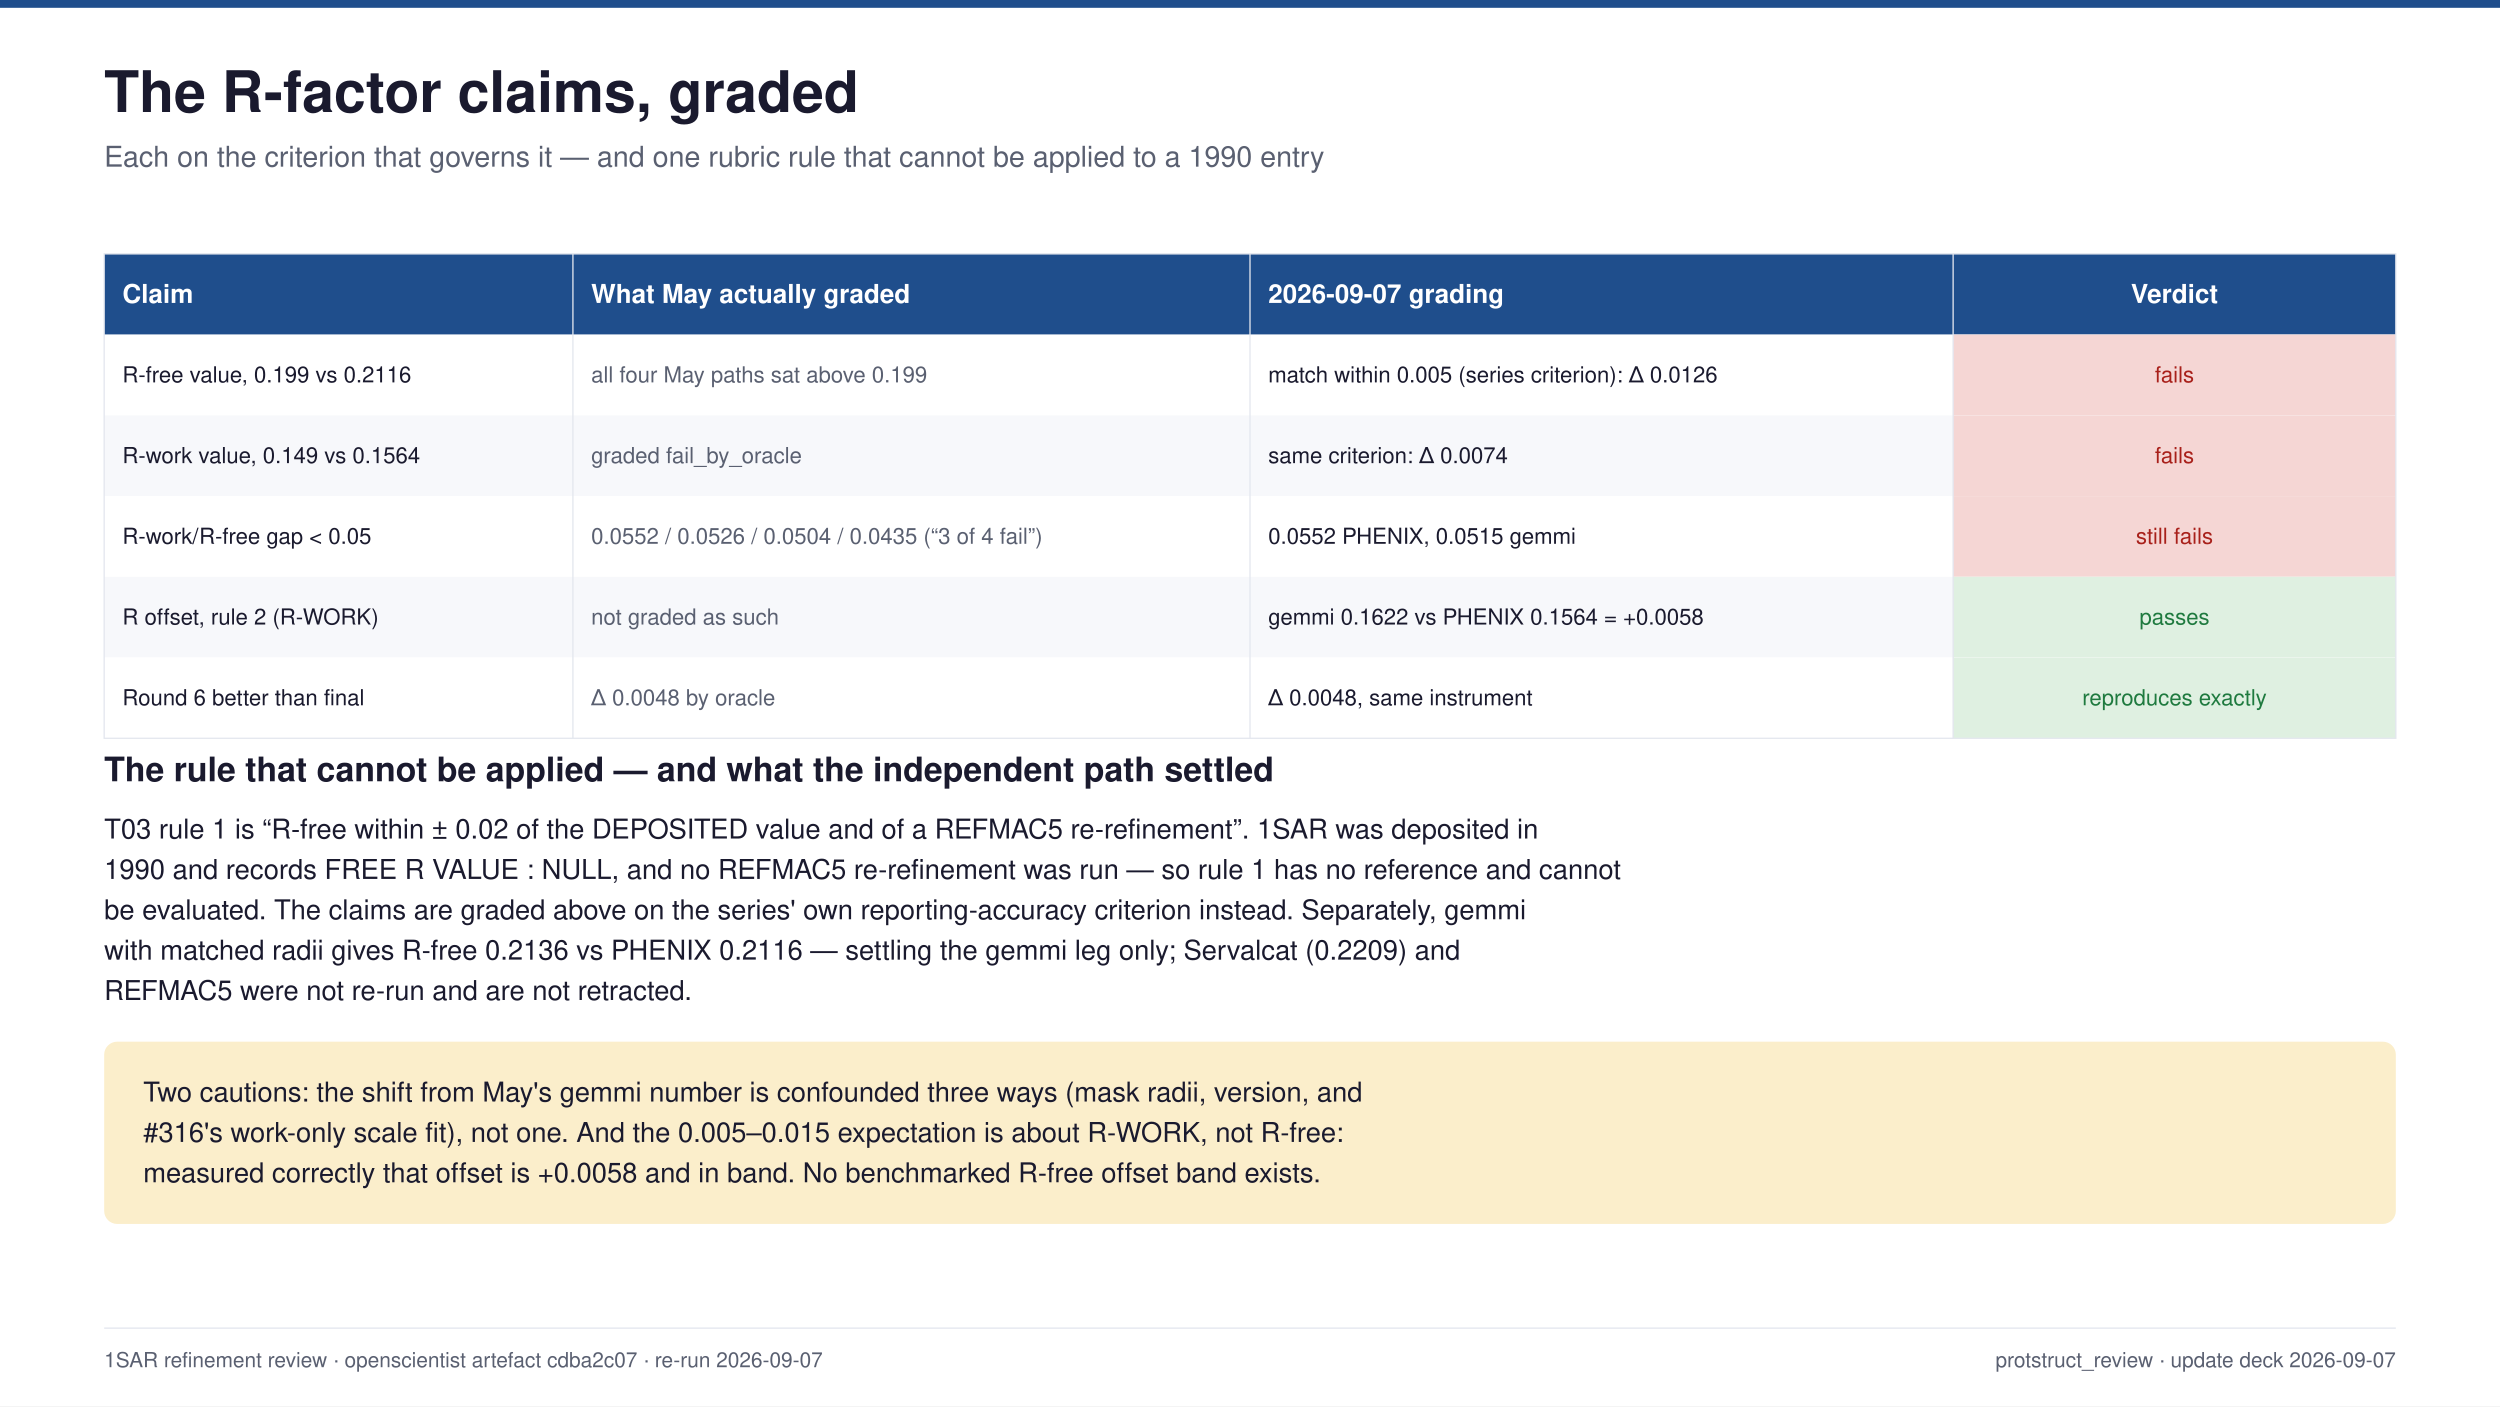
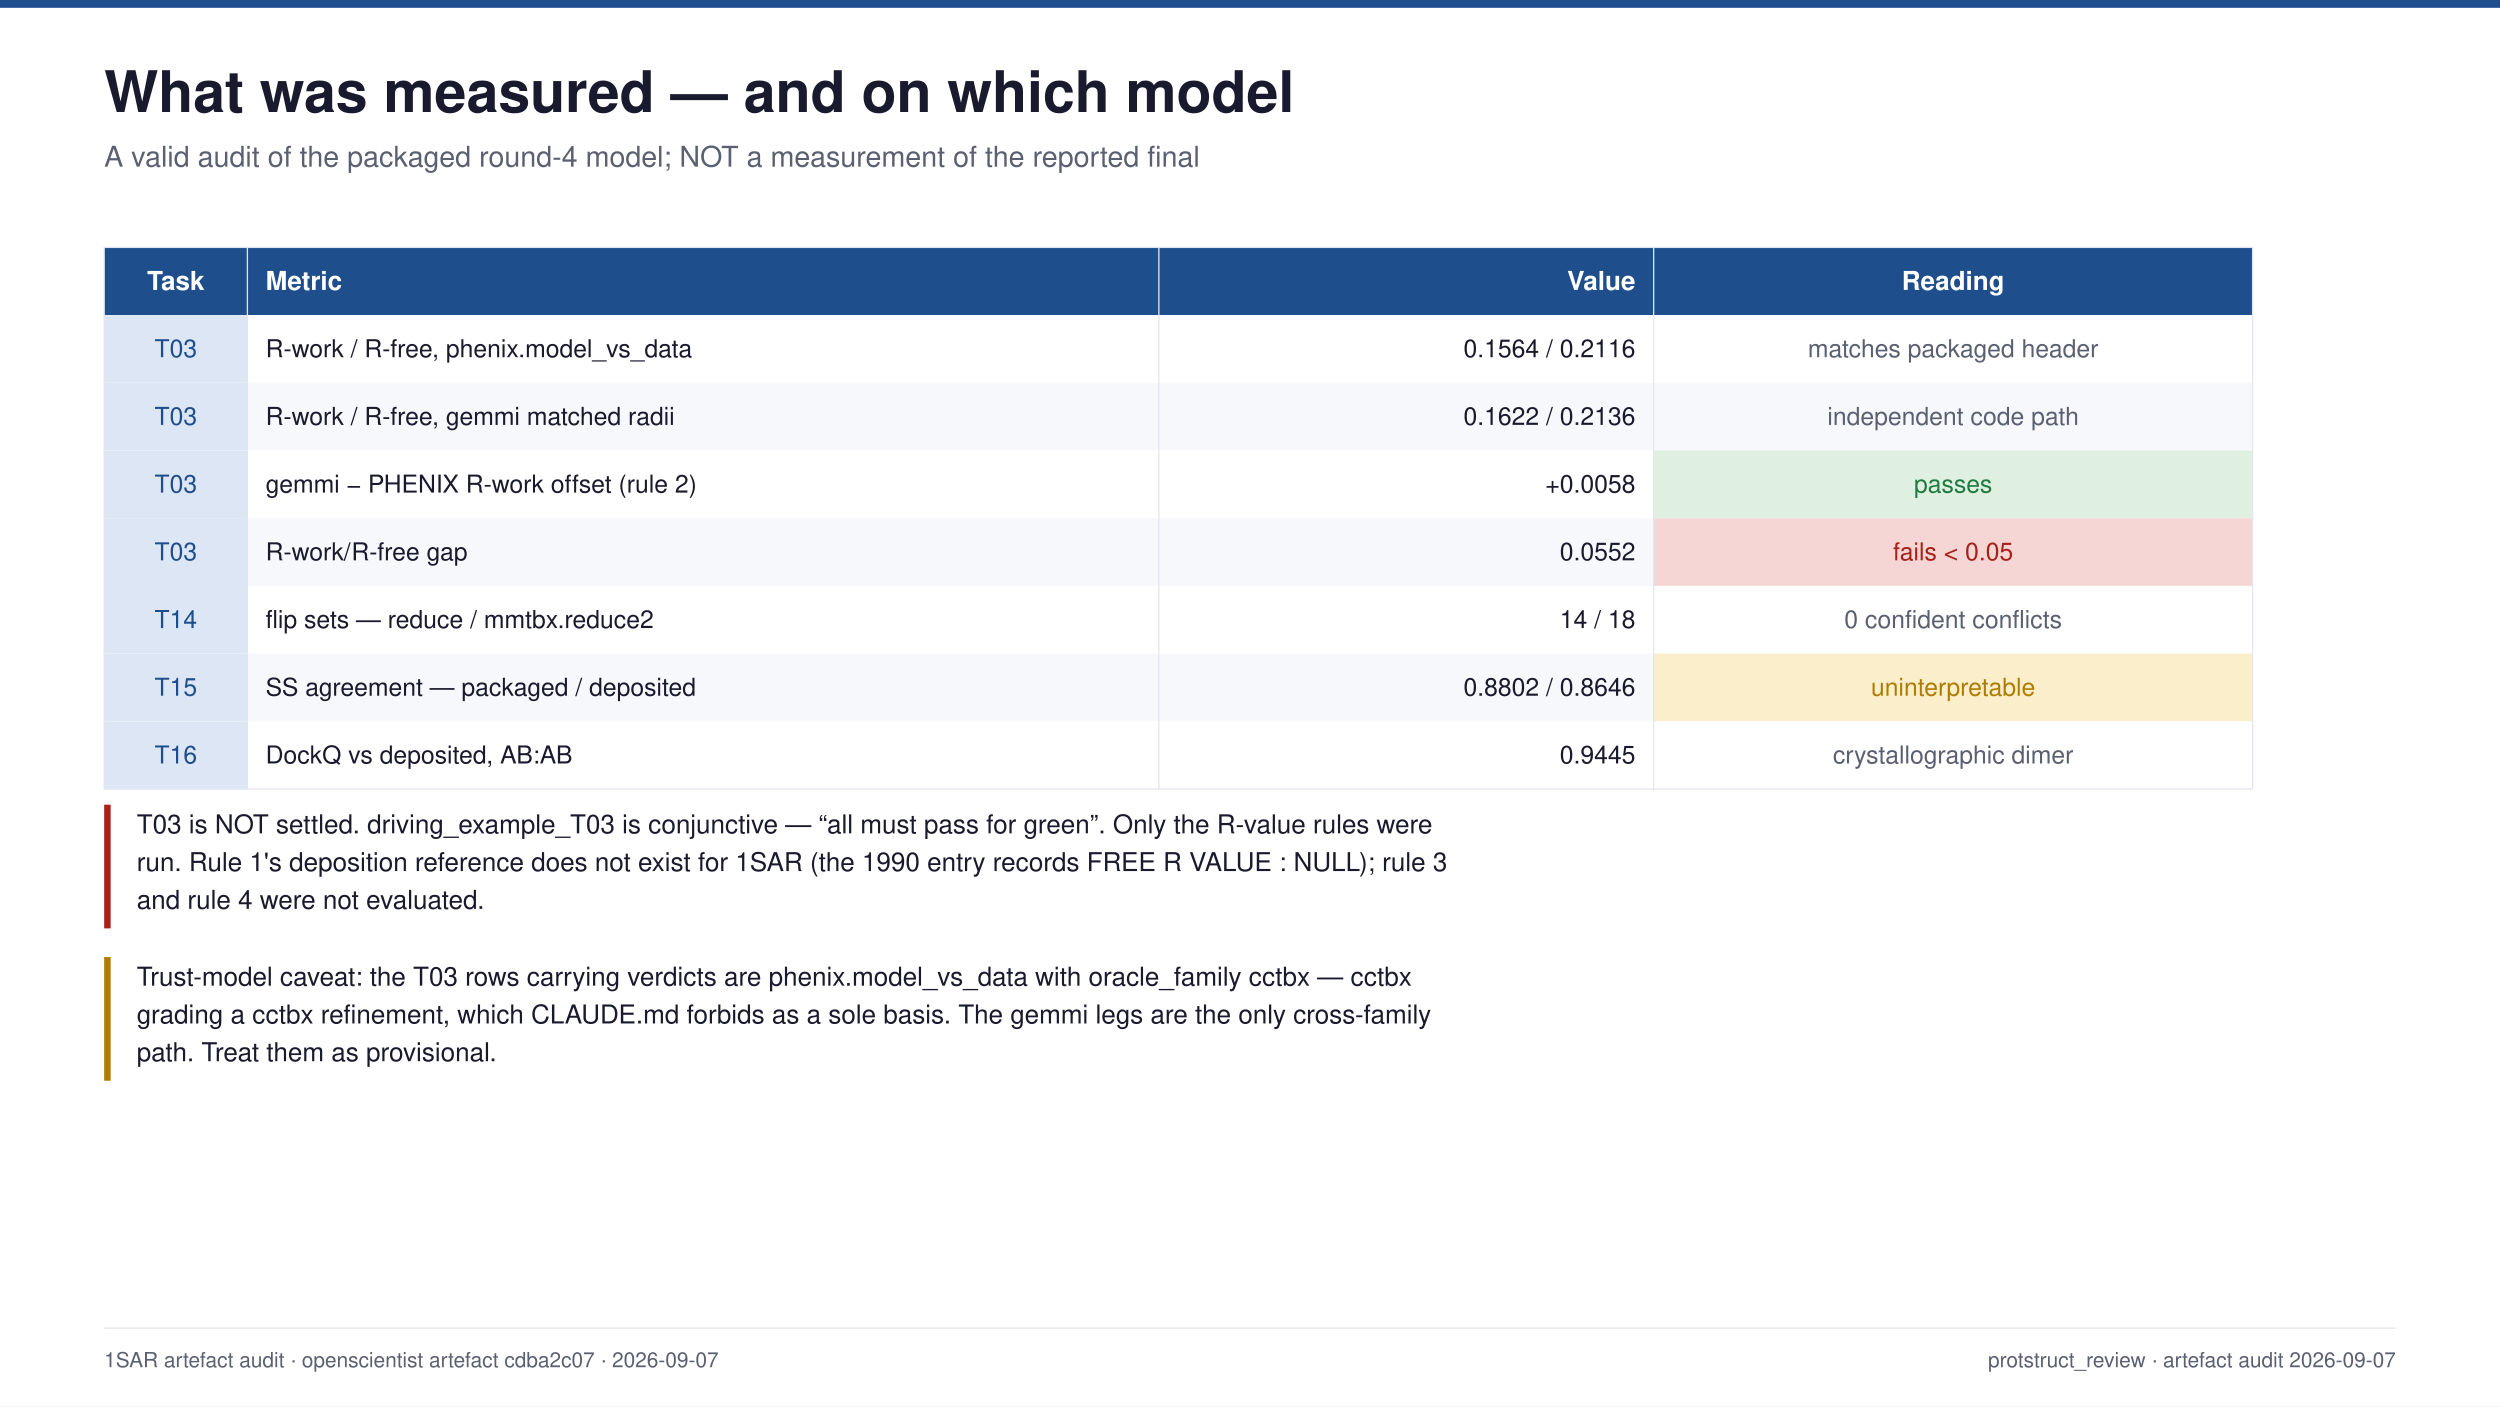
<svg xmlns="http://www.w3.org/2000/svg" width="1920" height="1080" viewBox="0 0 1920 1080" font-family="Helvetica, Arial, sans-serif">
  <rect width="100%" height="100%" fill="#ffffff" />
  <rect x="0" y="0" width="1920" height="6" fill="#1f4e8c" />
-   <text x="80" y="86" font-size="44" font-weight="700" fill="#1a1a2e">The R-factor claims, graded</text>
-   <text x="80" y="128" font-size="22" font-weight="400" fill="#5a6071">Each on the criterion that governs it — and one rubric rule that cannot be applied to a 1990 entry</text>
+   <text x="80" y="86" font-size="44" font-weight="700" fill="#1a1a2e">What was measured — and on which model</text>
+   <text x="80" y="128" font-size="22" font-weight="400" fill="#5a6071">A valid audit of the packaged round-4 model; NOT a measurement of the reported final</text>
  <line x1="80" y1="1020" x2="1840" y2="1020" stroke="#e3e6ee" stroke-width="1" />
-   <text x="80" y="1050" font-size="16" fill="#5a6071">1SAR refinement review · openscientist artefact cdba2c07 · re-run 2026-09-07</text>
-   <text x="1840" y="1050" font-size="16" fill="#5a6071" text-anchor="end">protstruct_review · update deck 2026-09-07</text>
-   <rect x="80" y="195" width="1760" height="62" fill="#1f4e8c" />
-   <text x="94" y="232.667" font-size="20" font-weight="700" fill="#ffffff" text-anchor="start">Claim</text>
-   <text x="454" y="232.667" font-size="20" font-weight="700" fill="#ffffff" text-anchor="start">What May actually graded</text>
-   <text x="974" y="232.667" font-size="20" font-weight="700" fill="#ffffff" text-anchor="start">2026-09-07 grading</text>
-   <text x="1670.0" y="232.667" font-size="20" font-weight="700" fill="#ffffff" text-anchor="middle">Verdict</text>
-   <rect x="80" y="257" width="1760" height="62" fill="#ffffff" />
-   <text x="94" y="293.667" font-size="17" fill="#1a1a2e" text-anchor="start">R-free value, 0.199 vs 0.2116</text>
-   <text x="454" y="293.667" font-size="17" fill="#5a6071" text-anchor="start">all four May paths sat above 0.199</text>
-   <text x="974" y="293.667" font-size="17" fill="#1a1a2e" text-anchor="start">match within 0.005 (series criterion): Δ 0.0126</text>
-   <rect x="1500" y="257" width="340" height="62" fill="#f5d6d4" />
-   <text x="1670.0" y="293.667" font-size="17" fill="#a8201a" text-anchor="middle">fails</text>
-   <rect x="80" y="319" width="1760" height="62" fill="#f7f8fb" />
-   <text x="94" y="355.667" font-size="17" fill="#1a1a2e" text-anchor="start">R-work value, 0.149 vs 0.1564</text>
-   <text x="454" y="355.667" font-size="17" fill="#5a6071" text-anchor="start">graded fail_by_oracle</text>
-   <text x="974" y="355.667" font-size="17" fill="#1a1a2e" text-anchor="start">same criterion: Δ 0.0074</text>
-   <rect x="1500" y="319" width="340" height="62" fill="#f5d6d4" />
-   <text x="1670.0" y="355.667" font-size="17" fill="#a8201a" text-anchor="middle">fails</text>
-   <rect x="80" y="381" width="1760" height="62" fill="#ffffff" />
-   <text x="94" y="417.667" font-size="17" fill="#1a1a2e" text-anchor="start">R-work/R-free gap &lt; 0.05</text>
-   <text x="454" y="417.667" font-size="17" fill="#5a6071" text-anchor="start">0.0552 / 0.0526 / 0.0504 / 0.0435 (“3 of 4 fail”)</text>
-   <text x="974" y="417.667" font-size="17" fill="#1a1a2e" text-anchor="start">0.0552 PHENIX, 0.0515 gemmi</text>
-   <rect x="1500" y="381" width="340" height="62" fill="#f5d6d4" />
-   <text x="1670.0" y="417.667" font-size="17" fill="#a8201a" text-anchor="middle">still fails</text>
-   <rect x="80" y="443" width="1760" height="62" fill="#f7f8fb" />
-   <text x="94" y="479.667" font-size="17" fill="#1a1a2e" text-anchor="start">R offset, rule 2 (R-WORK)</text>
-   <text x="454" y="479.667" font-size="17" fill="#5a6071" text-anchor="start">not graded as such</text>
-   <text x="974" y="479.667" font-size="17" fill="#1a1a2e" text-anchor="start">gemmi 0.1622 vs PHENIX 0.1564 = +0.0058</text>
-   <rect x="1500" y="443" width="340" height="62" fill="#dff0e1" />
-   <text x="1670.0" y="479.667" font-size="17" fill="#1f7a3f" text-anchor="middle">passes</text>
-   <rect x="80" y="505" width="1760" height="62" fill="#ffffff" />
-   <text x="94" y="541.667" font-size="17" fill="#1a1a2e" text-anchor="start">Round 6 better than final</text>
-   <text x="454" y="541.667" font-size="17" fill="#5a6071" text-anchor="start">Δ 0.0048 by oracle</text>
-   <text x="974" y="541.667" font-size="17" fill="#1a1a2e" text-anchor="start">Δ 0.0048, same instrument</text>
-   <rect x="1500" y="505" width="340" height="62" fill="#dff0e1" />
-   <text x="1670.0" y="541.667" font-size="17" fill="#1f7a3f" text-anchor="middle">reproduces exactly</text>
-   <rect x="80" y="195" width="1760" height="372" fill="none" stroke="#e3e6ee" stroke-width="1" />
-   <line x1="440" y1="195" x2="440" y2="567" stroke="#e3e6ee" stroke-width="1" />
-   <line x1="960" y1="195" x2="960" y2="567" stroke="#e3e6ee" stroke-width="1" />
-   <line x1="1500" y1="195" x2="1500" y2="567" stroke="#e3e6ee" stroke-width="1" />
-   <text x="80" y="600" font-size="26" font-weight="700" fill="#1a1a2e">The rule that cannot be applied — and what the independent path settled</text>
-   <text x="80" y="644" font-size="21" font-weight="400" fill="#1a1a2e">T03 rule 1 is “R-free within ± 0.02 of the DEPOSITED value and of a REFMAC5 re-refinement”. 1SAR was deposited in</text>
-   <text x="80" y="675" font-size="21" font-weight="400" fill="#1a1a2e">1990 and records FREE R VALUE : NULL, and no REFMAC5 re-refinement was run — so rule 1 has no reference and cannot</text>
-   <text x="80" y="706" font-size="21" font-weight="400" fill="#1a1a2e">be evaluated. The claims are graded above on the series' own reporting-accuracy criterion instead. Separately, gemmi</text>
-   <text x="80" y="737" font-size="21" font-weight="400" fill="#1a1a2e">with matched radii gives R-free 0.2136 vs PHENIX 0.2116 — settling the gemmi leg only; Servalcat (0.2209) and</text>
-   <text x="80" y="768" font-size="21" font-weight="400" fill="#1a1a2e">REFMAC5 were not re-run and are not retracted.</text>
-   <rect x="80" y="800" width="1760" height="140" rx="10" ry="10" fill="#fbeecb" />
-   <text x="110" y="846" font-size="21" font-weight="400" fill="#1a1a2e">Two cautions: the shift from May's gemmi number is confounded three ways (mask radii, version, and</text>
-   <text x="110" y="877" font-size="21" font-weight="400" fill="#1a1a2e">#316's work-only scale fit), not one. And the 0.005–0.015 expectation is about R-WORK, not R-free:</text>
-   <text x="110" y="908" font-size="21" font-weight="400" fill="#1a1a2e">measured correctly that offset is +0.0058 and in band. No benchmarked R-free offset band exists.</text>
+   <text x="80" y="1050" font-size="16" fill="#5a6071">1SAR artefact audit · openscientist artefact cdba2c07 · 2026-09-07</text>
+   <text x="1840" y="1050" font-size="16" fill="#5a6071" text-anchor="end">protstruct_review · artefact audit 2026-09-07</text>
+   <rect x="80" y="190" width="1650" height="52" fill="#1f4e8c" />
+   <text x="135.0" y="222.667" font-size="20" font-weight="700" fill="#ffffff" text-anchor="middle">Task</text>
+   <text x="204" y="222.667" font-size="20" font-weight="700" fill="#ffffff" text-anchor="start">Metric</text>
+   <text x="1256" y="222.667" font-size="20" font-weight="700" fill="#ffffff" text-anchor="end">Value</text>
+   <text x="1500.0" y="222.667" font-size="20" font-weight="700" fill="#ffffff" text-anchor="middle">Reading</text>
+   <rect x="80" y="242" width="1650" height="52" fill="#ffffff" />
+   <rect x="80" y="242" width="110" height="52" fill="#dce6f4" />
+   <text x="135.0" y="274.333" font-size="19" fill="#1f4e8c" text-anchor="middle">T03</text>
+   <text x="204" y="274.333" font-size="19" fill="#1a1a2e" text-anchor="start">R-work / R-free, phenix.model_vs_data</text>
+   <text x="1256" y="274.333" font-size="19" fill="#1a1a2e" text-anchor="end">0.1564 / 0.2116</text>
+   <text x="1500.0" y="274.333" font-size="19" fill="#5a6071" text-anchor="middle">matches packaged header</text>
+   <rect x="80" y="294" width="1650" height="52" fill="#f7f8fb" />
+   <rect x="80" y="294" width="110" height="52" fill="#dce6f4" />
+   <text x="135.0" y="326.333" font-size="19" fill="#1f4e8c" text-anchor="middle">T03</text>
+   <text x="204" y="326.333" font-size="19" fill="#1a1a2e" text-anchor="start">R-work / R-free, gemmi matched radii</text>
+   <text x="1256" y="326.333" font-size="19" fill="#1a1a2e" text-anchor="end">0.1622 / 0.2136</text>
+   <text x="1500.0" y="326.333" font-size="19" fill="#5a6071" text-anchor="middle">independent code path</text>
+   <rect x="80" y="346" width="1650" height="52" fill="#ffffff" />
+   <rect x="80" y="346" width="110" height="52" fill="#dce6f4" />
+   <text x="135.0" y="378.333" font-size="19" fill="#1f4e8c" text-anchor="middle">T03</text>
+   <text x="204" y="378.333" font-size="19" fill="#1a1a2e" text-anchor="start">gemmi − PHENIX R-work offset (rule 2)</text>
+   <text x="1256" y="378.333" font-size="19" fill="#1a1a2e" text-anchor="end">+0.0058</text>
+   <rect x="1270" y="346" width="460" height="52" fill="#dff0e1" />
+   <text x="1500.0" y="378.333" font-size="19" fill="#1f7a3f" text-anchor="middle">passes</text>
+   <rect x="80" y="398" width="1650" height="52" fill="#f7f8fb" />
+   <rect x="80" y="398" width="110" height="52" fill="#dce6f4" />
+   <text x="135.0" y="430.333" font-size="19" fill="#1f4e8c" text-anchor="middle">T03</text>
+   <text x="204" y="430.333" font-size="19" fill="#1a1a2e" text-anchor="start">R-work/R-free gap</text>
+   <text x="1256" y="430.333" font-size="19" fill="#1a1a2e" text-anchor="end">0.0552</text>
+   <rect x="1270" y="398" width="460" height="52" fill="#f5d6d4" />
+   <text x="1500.0" y="430.333" font-size="19" fill="#a8201a" text-anchor="middle">fails &lt; 0.05</text>
+   <rect x="80" y="450" width="1650" height="52" fill="#ffffff" />
+   <rect x="80" y="450" width="110" height="52" fill="#dce6f4" />
+   <text x="135.0" y="482.333" font-size="19" fill="#1f4e8c" text-anchor="middle">T14</text>
+   <text x="204" y="482.333" font-size="19" fill="#1a1a2e" text-anchor="start">flip sets — reduce / mmtbx.reduce2</text>
+   <text x="1256" y="482.333" font-size="19" fill="#1a1a2e" text-anchor="end">14 / 18</text>
+   <text x="1500.0" y="482.333" font-size="19" fill="#5a6071" text-anchor="middle">0 confident conflicts</text>
+   <rect x="80" y="502" width="1650" height="52" fill="#f7f8fb" />
+   <rect x="80" y="502" width="110" height="52" fill="#dce6f4" />
+   <text x="135.0" y="534.333" font-size="19" fill="#1f4e8c" text-anchor="middle">T15</text>
+   <text x="204" y="534.333" font-size="19" fill="#1a1a2e" text-anchor="start">SS agreement — packaged / deposited</text>
+   <text x="1256" y="534.333" font-size="19" fill="#1a1a2e" text-anchor="end">0.8802 / 0.8646</text>
+   <rect x="1270" y="502" width="460" height="52" fill="#fbeecb" />
+   <text x="1500.0" y="534.333" font-size="19" fill="#b07c00" text-anchor="middle">uninterpretable</text>
+   <rect x="80" y="554" width="1650" height="52" fill="#ffffff" />
+   <rect x="80" y="554" width="110" height="52" fill="#dce6f4" />
+   <text x="135.0" y="586.333" font-size="19" fill="#1f4e8c" text-anchor="middle">T16</text>
+   <text x="204" y="586.333" font-size="19" fill="#1a1a2e" text-anchor="start">DockQ vs deposited, AB:AB</text>
+   <text x="1256" y="586.333" font-size="19" fill="#1a1a2e" text-anchor="end">0.9445</text>
+   <text x="1500.0" y="586.333" font-size="19" fill="#5a6071" text-anchor="middle">crystallographic dimer</text>
+   <rect x="80" y="190" width="1650" height="416" fill="none" stroke="#e3e6ee" stroke-width="1" />
+   <line x1="190" y1="190" x2="190" y2="606" stroke="#e3e6ee" stroke-width="1" />
+   <line x1="890" y1="190" x2="890" y2="606" stroke="#e3e6ee" stroke-width="1" />
+   <line x1="1270" y1="190" x2="1270" y2="606" stroke="#e3e6ee" stroke-width="1" />
+   <rect x="80" y="618" width="5" height="95" fill="#a8201a" />
+   <text x="105" y="640" font-size="20" font-weight="400" fill="#1a1a2e">T03 is NOT settled. driving_example_T03 is conjunctive — “all must pass for green”. Only the R-value rules were</text>
+   <text x="105" y="669" font-size="20" font-weight="400" fill="#1a1a2e">run. Rule 1's deposition reference does not exist for 1SAR (the 1990 entry records FREE R VALUE : NULL); rule 3</text>
+   <text x="105" y="698" font-size="20" font-weight="400" fill="#1a1a2e">and rule 4 were not evaluated.</text>
+   <rect x="80" y="735" width="5" height="95" fill="#b07c00" />
+   <text x="105" y="757" font-size="20" font-weight="400" fill="#1a1a2e">Trust-model caveat: the T03 rows carrying verdicts are phenix.model_vs_data with oracle_family cctbx — cctbx</text>
+   <text x="105" y="786" font-size="20" font-weight="400" fill="#1a1a2e">grading a cctbx refinement, which CLAUDE.md forbids as a sole basis. The gemmi legs are the only cross-family</text>
+   <text x="105" y="815" font-size="20" font-weight="400" fill="#1a1a2e">path. Treat them as provisional.</text>
</svg>
